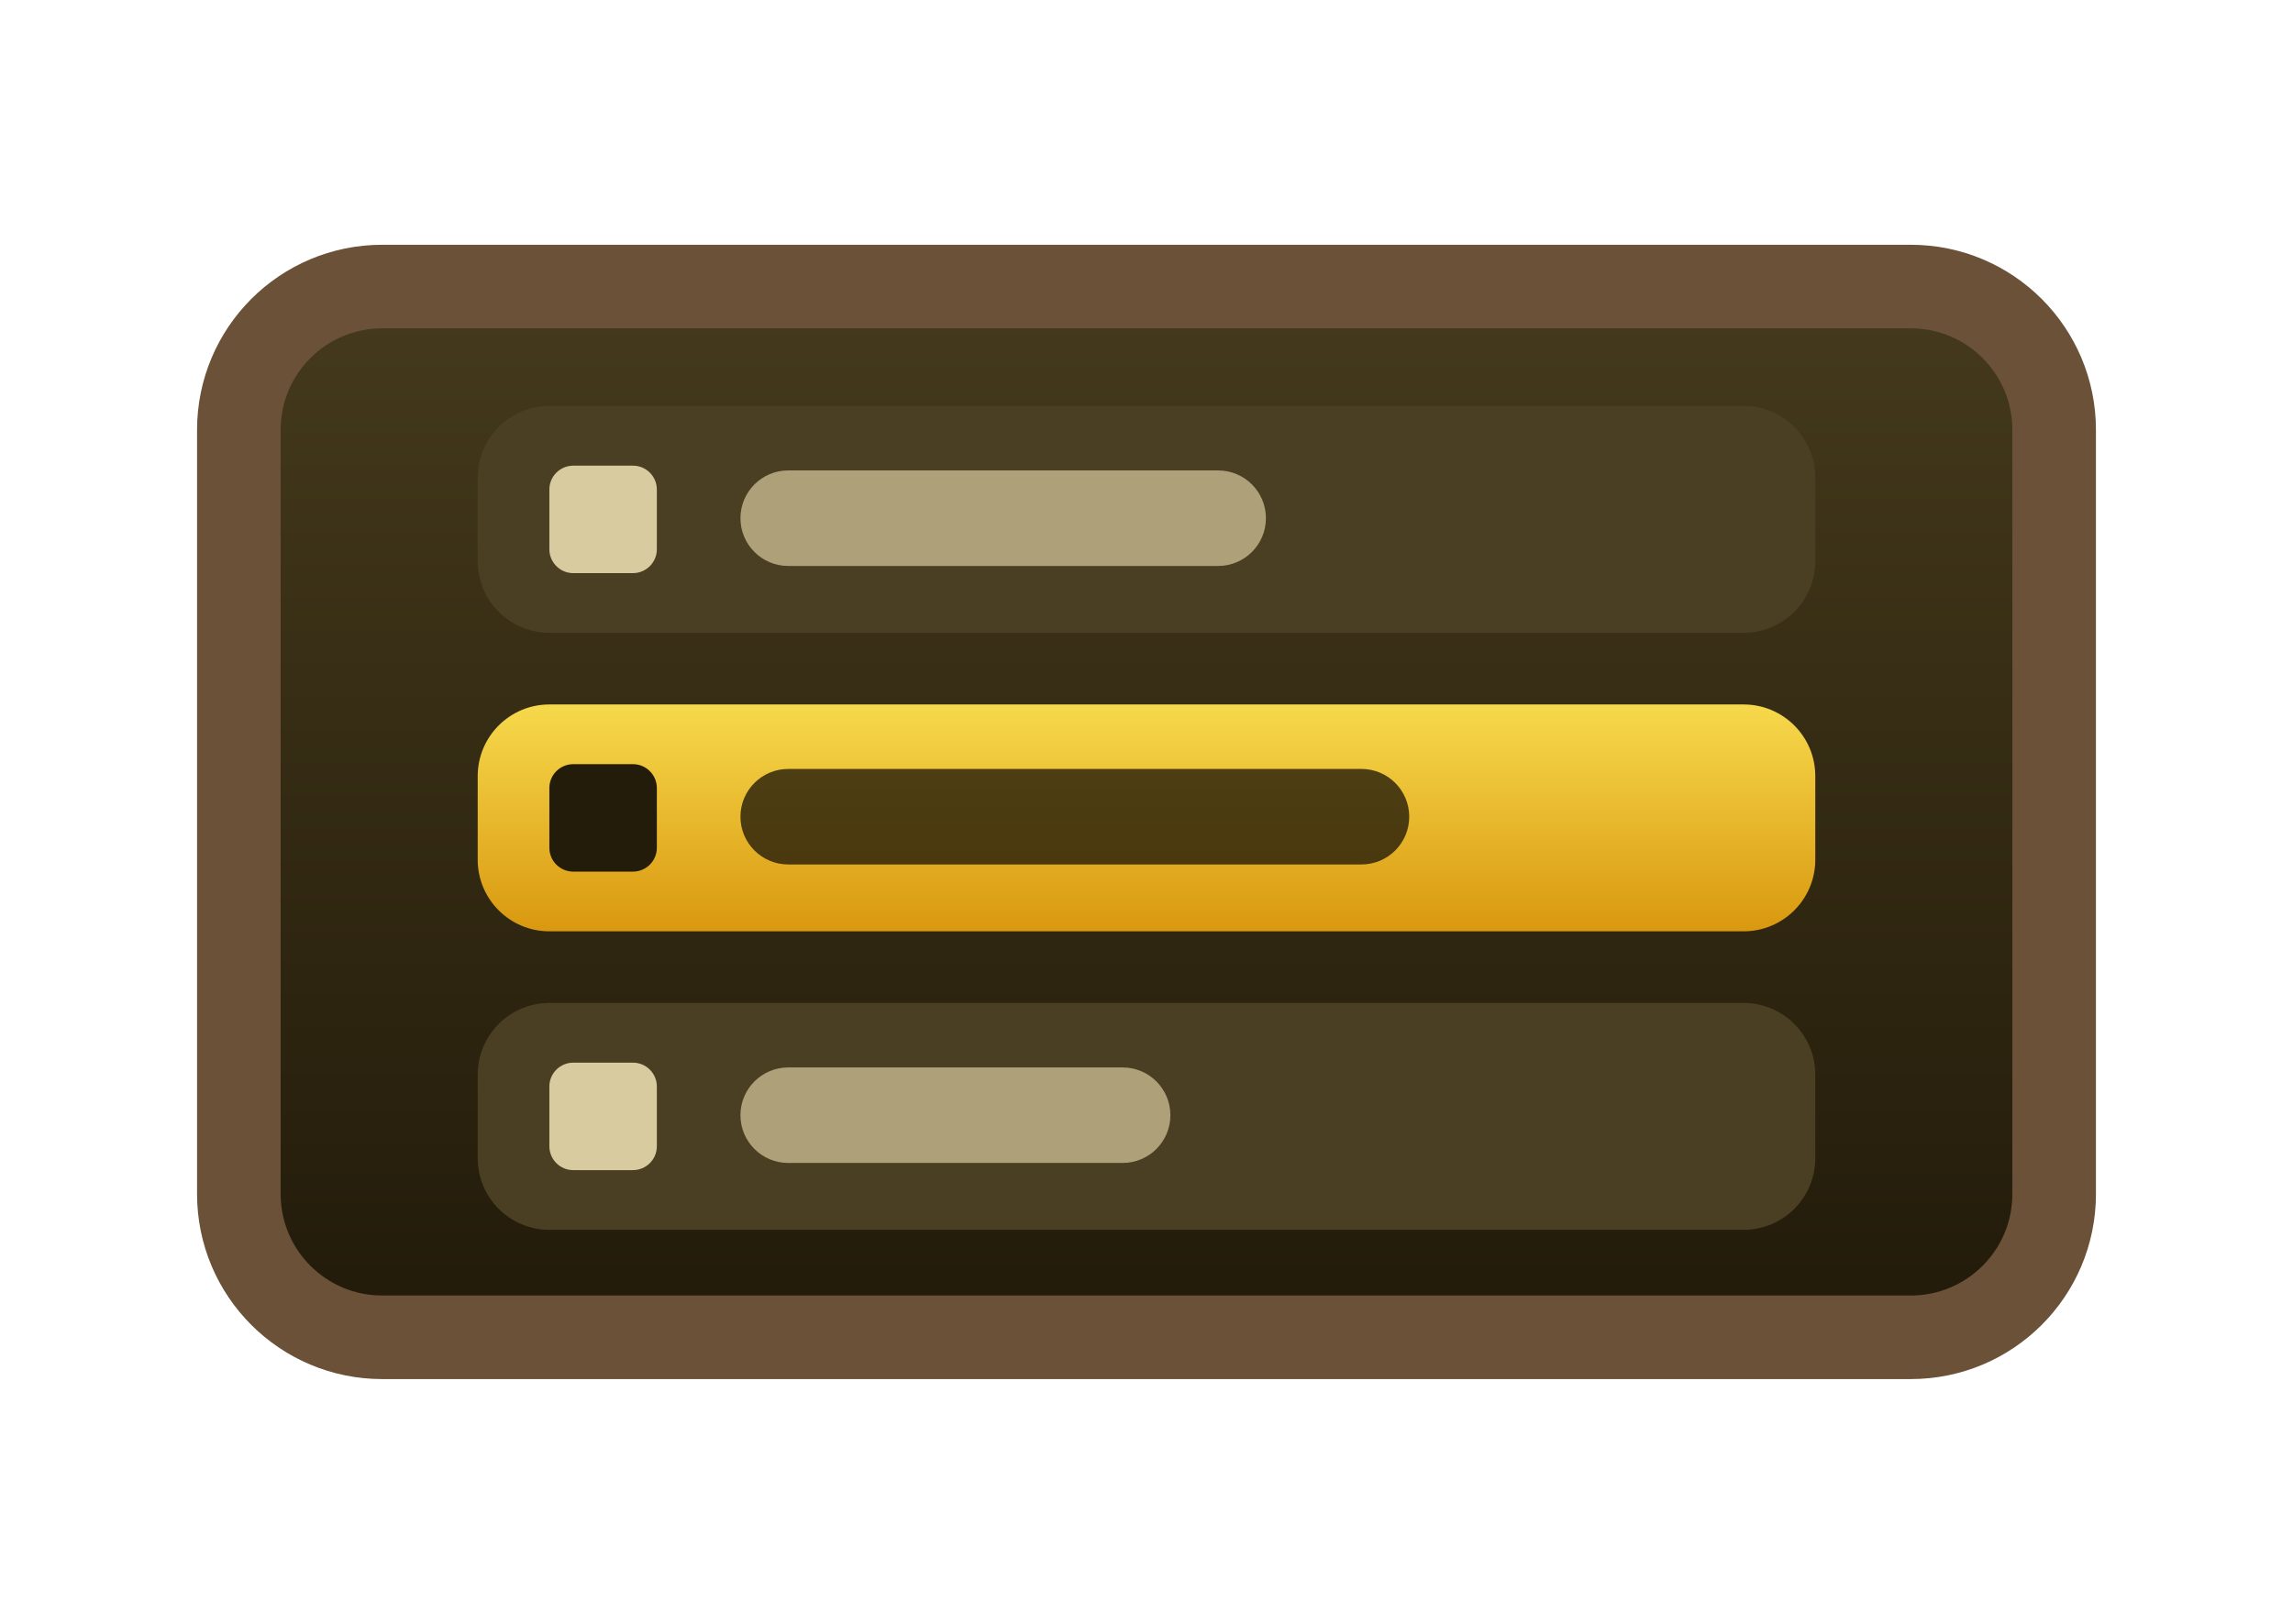
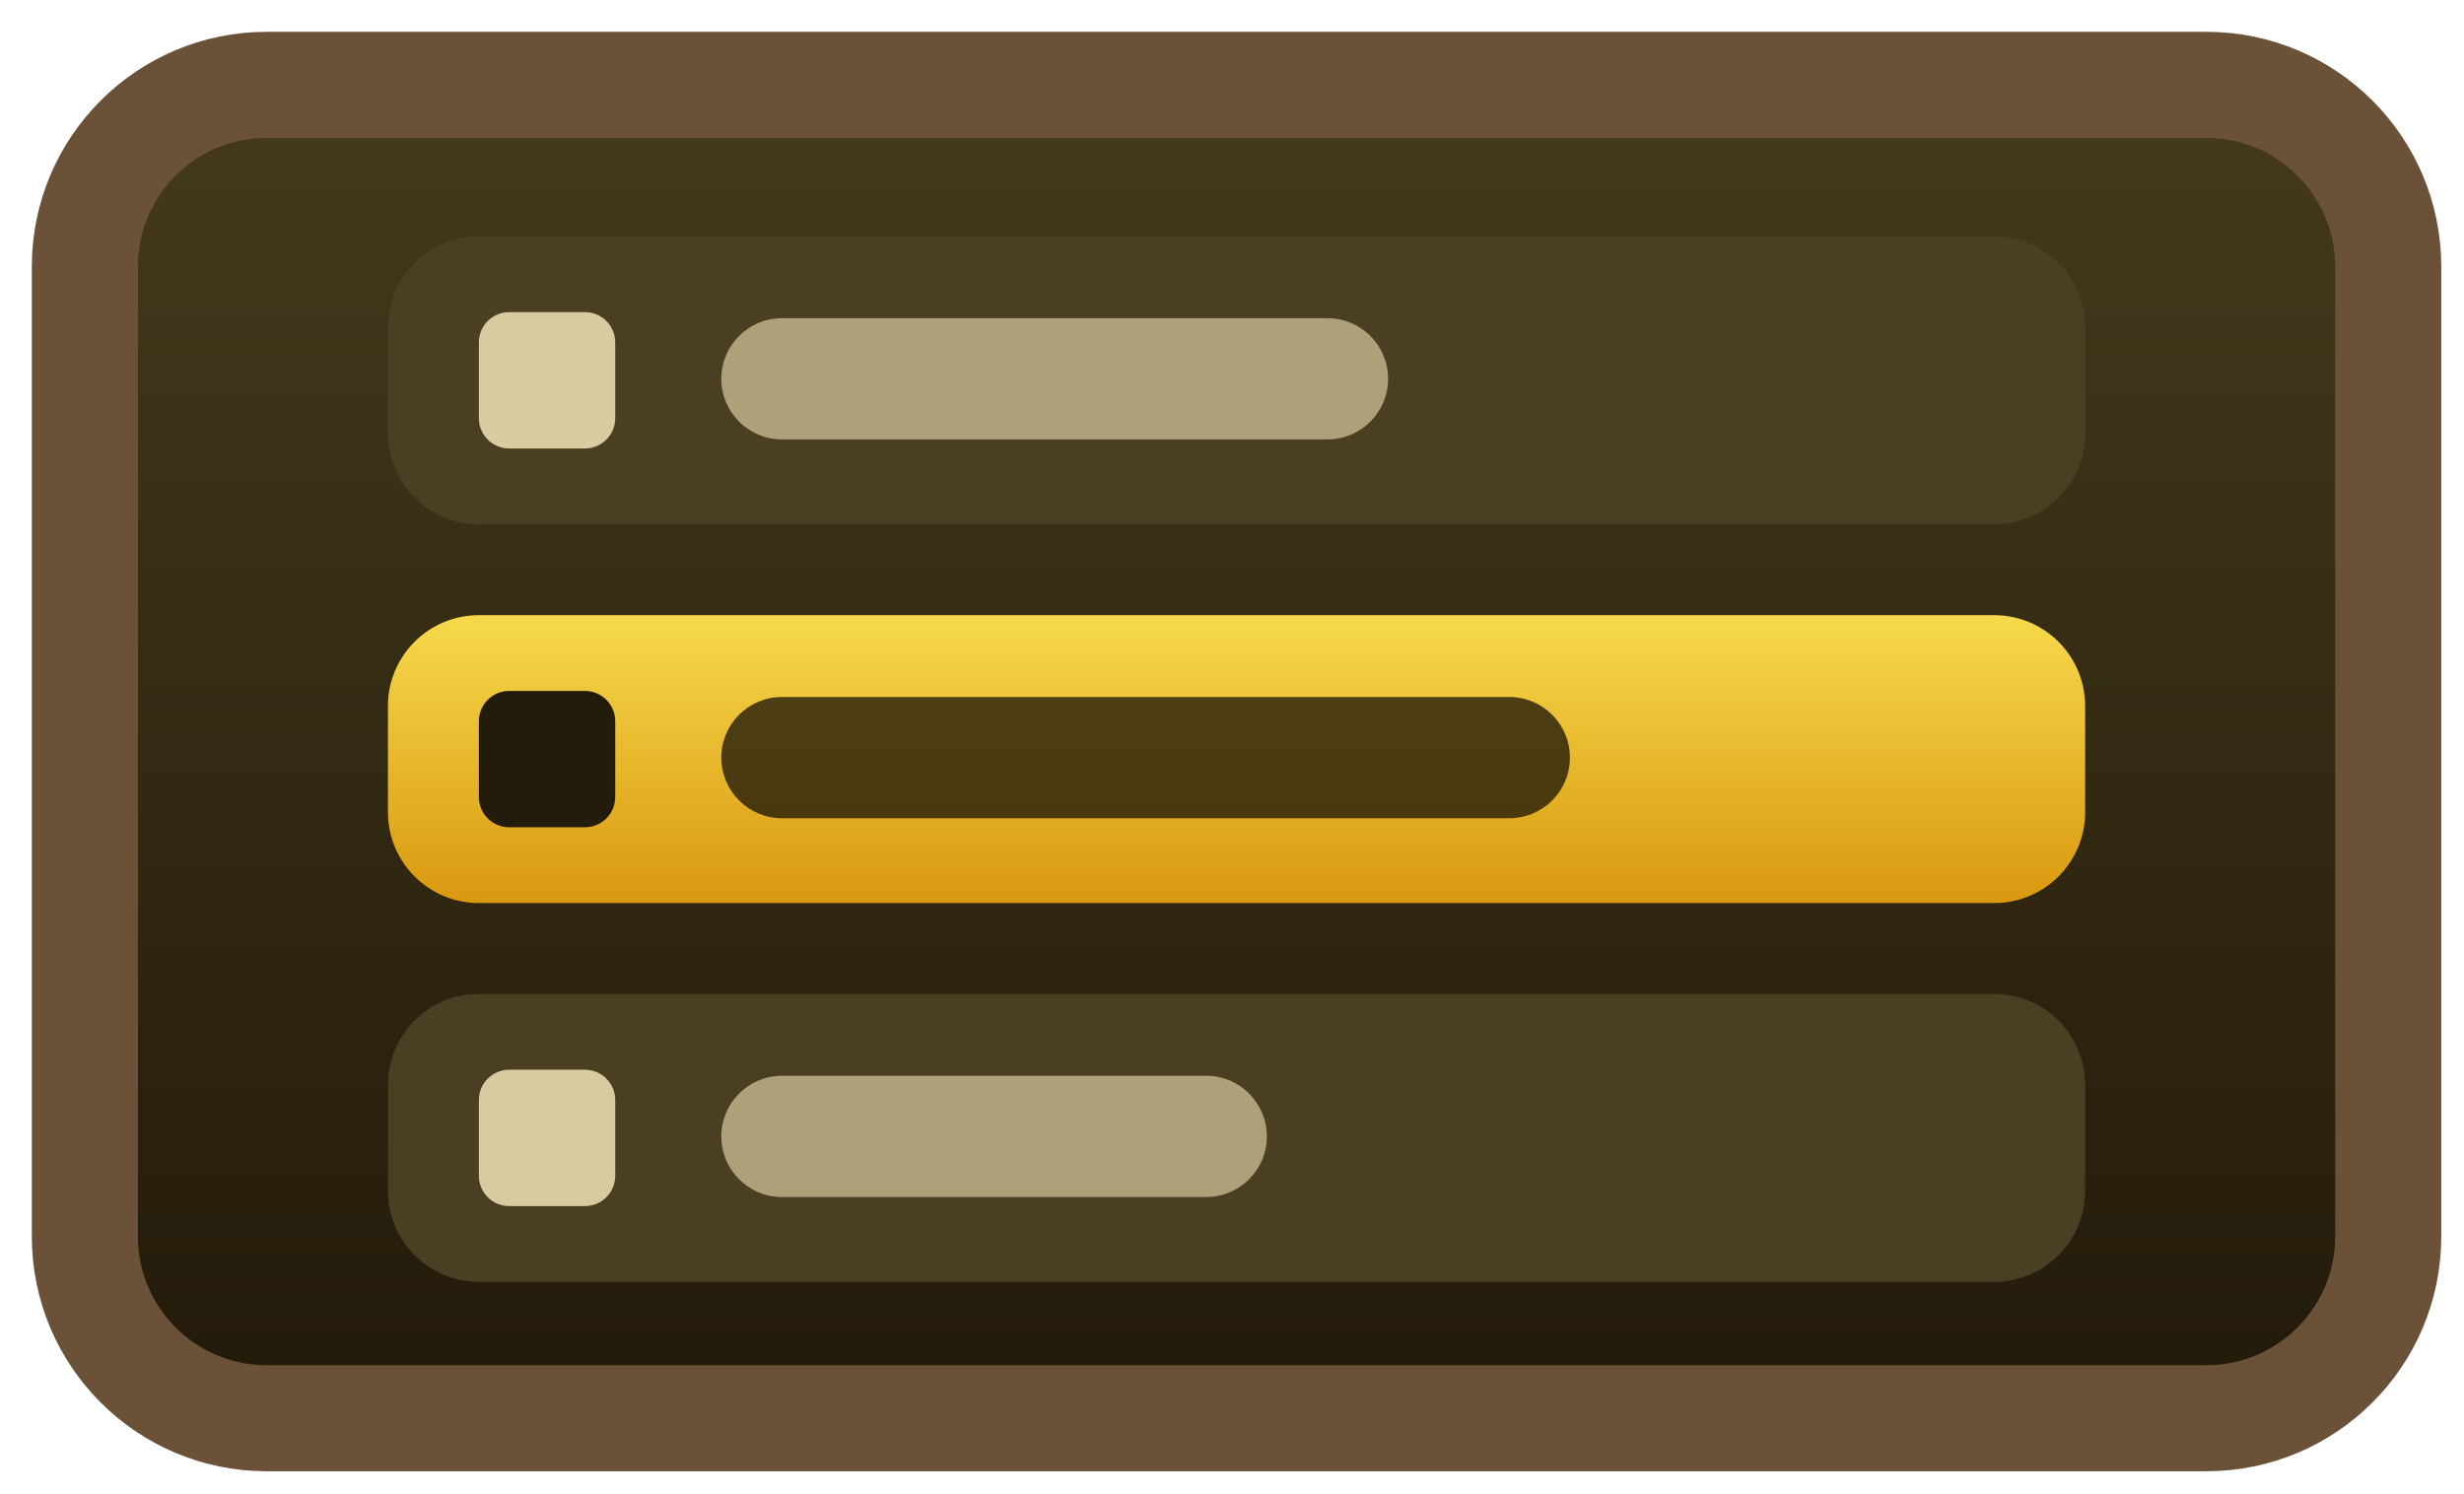
- <svg xmlns="http://www.w3.org/2000/svg" viewBox="0 0 96 68">
+ <svg xmlns="http://www.w3.org/2000/svg" viewBox="0 0 81.3 49.3">
  <defs>
    <linearGradient id="bbG2" x1="0" y1="0" x2="0" y2="1">
      <stop stop-color="#453a1c" />
      <stop offset="1" stop-color="#221a0a" />
    </linearGradient>
    <linearGradient id="ambG" x1="0" y1="0" x2="0" y2="1">
      <stop stop-color="#f7d94c" />
      <stop offset="1" stop-color="#d9980f" />
    </linearGradient>
  </defs>
-   <rect x="10" y="12" width="76" height="44" rx="6" fill="url(#bbG2)" stroke="#6a5138" stroke-width="3.5" />
-   <rect x="20" y="17" width="56" height="9.5" rx="3" fill="#4a3f22" />
-   <rect x="23" y="19.5" width="4.5" height="4.5" rx="1" fill="#d8cba0" />
-   <rect x="31" y="19.7" width="22" height="4" rx="2" fill="#d8cba0" opacity="0.7" />
-   <rect x="20" y="29.5" width="56" height="9.5" rx="3" fill="url(#ambG)" />
-   <rect x="23" y="32" width="4.5" height="4.5" rx="1" fill="#241c0a" />
-   <rect x="31" y="32.2" width="28" height="4" rx="2" fill="#241c0a" opacity="0.8" />
-   <rect x="20" y="42" width="56" height="9.5" rx="3" fill="#4a3f22" />
-   <rect x="23" y="44.5" width="4.5" height="4.5" rx="1" fill="#d8cba0" />
-   <rect x="31" y="44.7" width="18" height="4" rx="2" fill="#d8cba0" opacity="0.7" />
+   <g transform="translate(-7.2 -9.2)">
+     <rect x="10" y="12" width="76" height="44" rx="6" fill="url(#bbG2)" stroke="#6a5138" stroke-width="3.5" />
+     <rect x="20" y="17" width="56" height="9.5" rx="3" fill="#4a3f22" />
+     <rect x="23" y="19.5" width="4.5" height="4.5" rx="1" fill="#d8cba0" />
+     <rect x="31" y="19.7" width="22" height="4" rx="2" fill="#d8cba0" opacity="0.7" />
+     <rect x="20" y="29.5" width="56" height="9.5" rx="3" fill="url(#ambG)" />
+     <rect x="23" y="32" width="4.5" height="4.5" rx="1" fill="#241c0a" />
+     <rect x="31" y="32.2" width="28" height="4" rx="2" fill="#241c0a" opacity="0.8" />
+     <rect x="20" y="42" width="56" height="9.5" rx="3" fill="#4a3f22" />
+     <rect x="23" y="44.5" width="4.5" height="4.5" rx="1" fill="#d8cba0" />
+     <rect x="31" y="44.7" width="18" height="4" rx="2" fill="#d8cba0" opacity="0.7" />
+   </g>
</svg>
